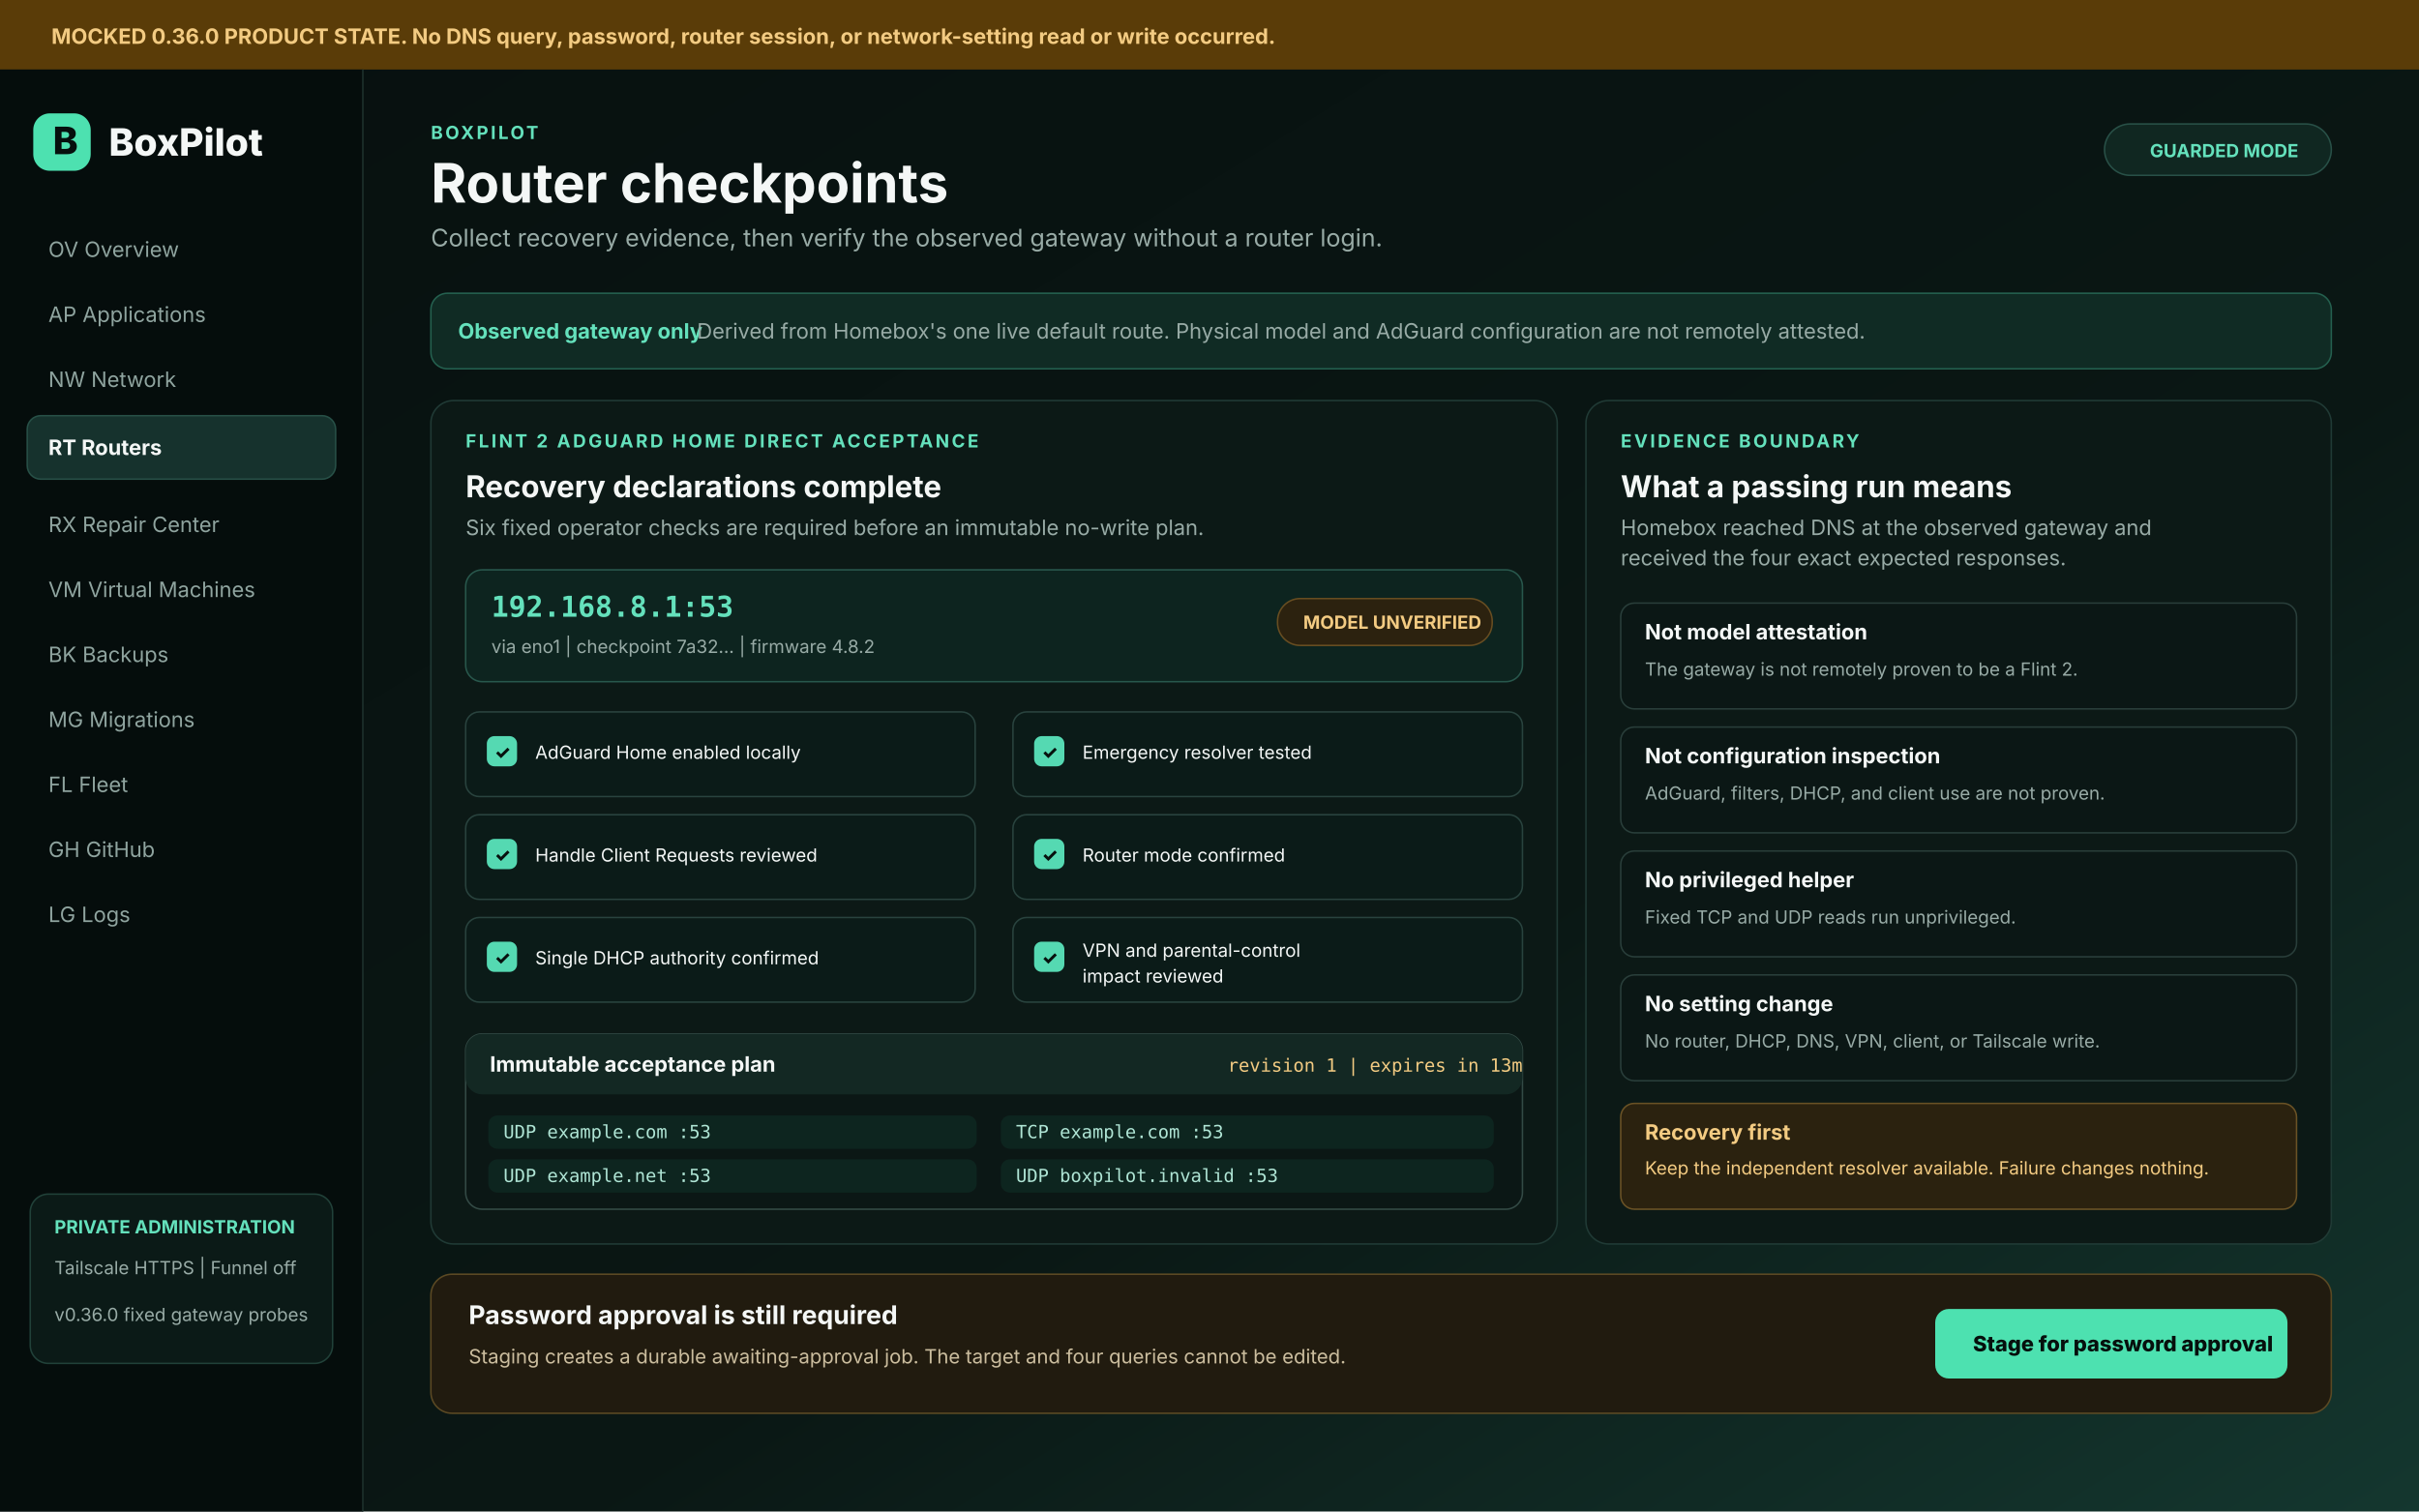
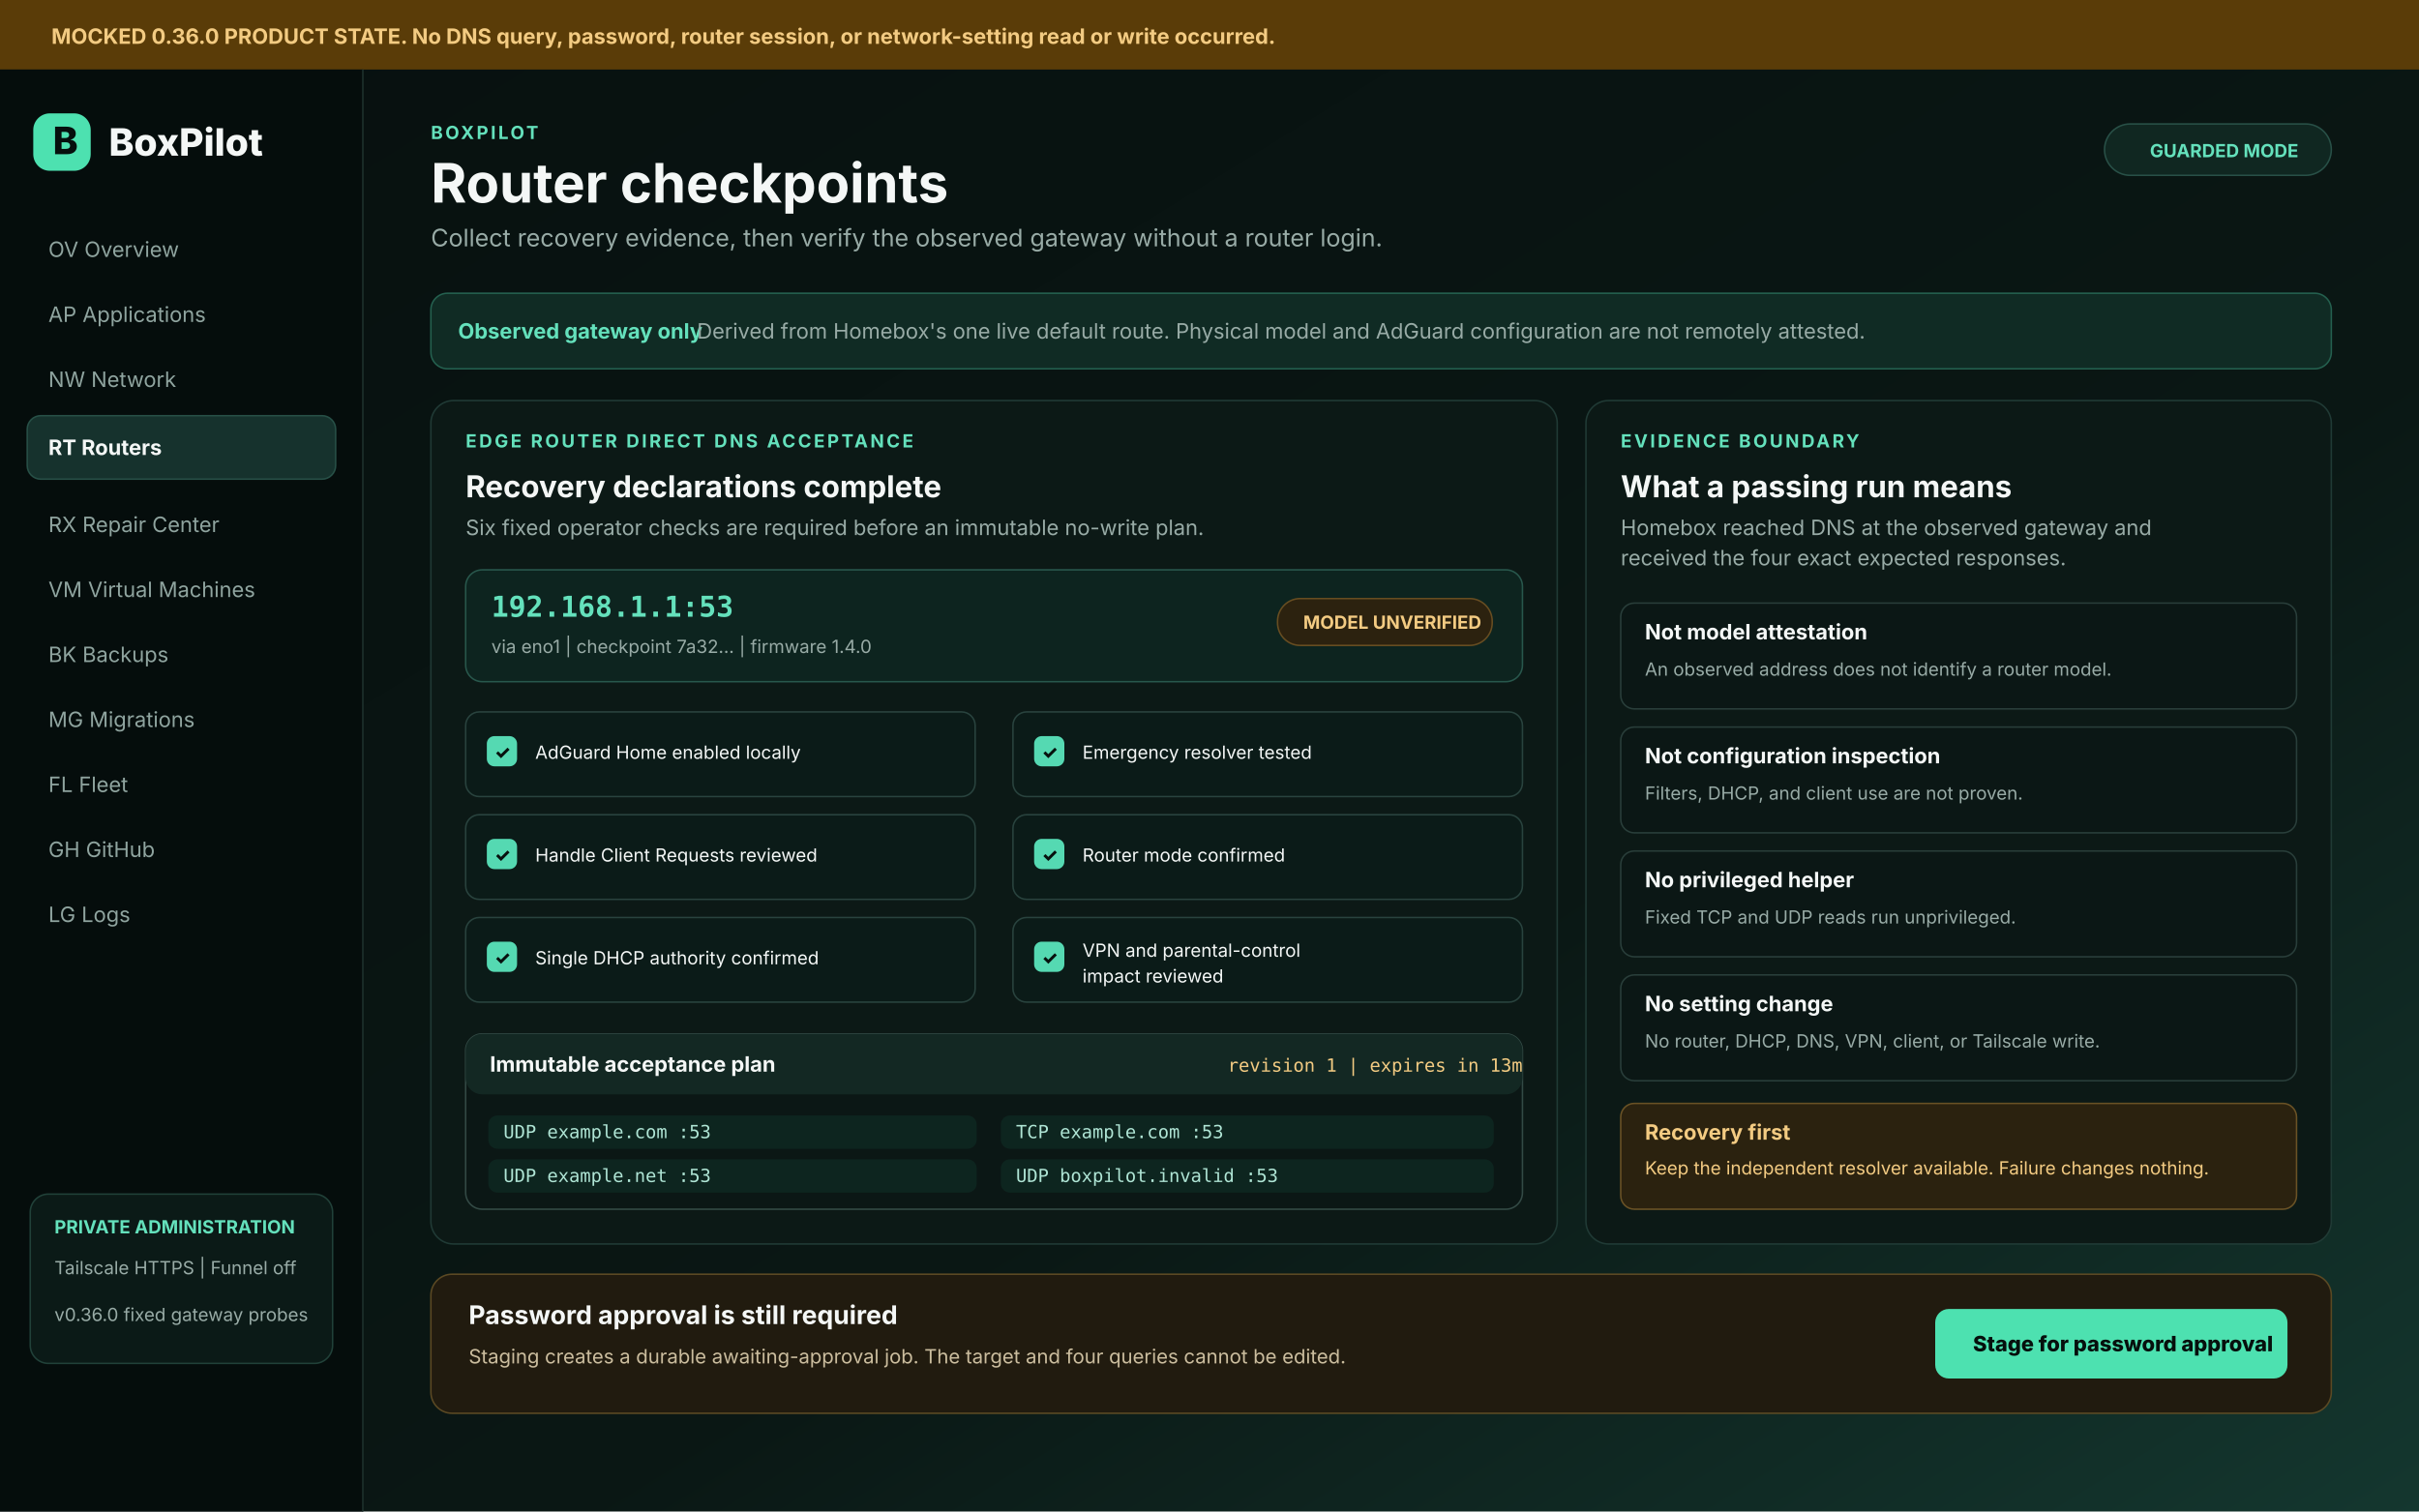
<svg xmlns="http://www.w3.org/2000/svg" width="1600" height="1000" viewBox="0 0 1600 1000">
  <defs>
    <linearGradient id="bg" x1="0" y1="0" x2="1" y2="1">
      <stop stop-color="#07100f" />
      <stop offset="0.62" stop-color="#0a1714" />
      <stop offset="1" stop-color="#14372f" />
    </linearGradient>
    <style>
      .sans{font-family:Inter,Arial,sans-serif}.mono{font-family:Menlo,Consolas,monospace}.muted{fill:#98aba6}.mint{fill:#64e1bc}.white{fill:#f4f7f6}.amber{fill:#f3cb82}.small{font-size:14px}.tiny{font-size:12px}.label{font-size:12px;font-weight:700;letter-spacing:1.6px}.title{font-size:36px;font-weight:750}.head{font-size:20px;font-weight:700}.strong{font-weight:700}
    </style>
  </defs>
  <rect width="1600" height="1000" fill="url(#bg)" />
  <rect width="1600" height="46" fill="#5a3c08" />
  <text x="34" y="29" class="sans amber small strong">MOCKED 0.36.0 PRODUCT STATE. No DNS query, password, router session, or network-setting read or write occurred.</text>
  <rect x="0" y="46" width="240" height="954" fill="#050c0b" opacity=".96" />
  <line x1="240" y1="46" x2="240" y2="1000" stroke="#1d302d" />
  <rect x="22" y="75" width="38" height="38" rx="11" fill="#4de1b0" />
  <text x="35" y="102" class="sans" font-size="25" font-weight="800" fill="#06100e">B</text>
  <text x="72" y="103" class="sans white" font-size="25" font-weight="800">BoxPilot</text>
  <g class="sans" font-size="14" fill="#8fa49f">
    <text x="32" y="170">OV  Overview</text>
    <text x="32" y="213">AP  Applications</text>
    <text x="32" y="256">NW  Network</text>
  </g>
  <rect x="18" y="275" width="204" height="42" rx="9" fill="#16322d" stroke="#275047" />
  <text x="32" y="301" class="sans white small strong">RT  Routers</text>
  <g class="sans" font-size="14" fill="#8fa49f">
    <text x="32" y="352">RX  Repair Center</text>
    <text x="32" y="395">VM  Virtual Machines</text>
    <text x="32" y="438">BK  Backups</text>
    <text x="32" y="481">MG  Migrations</text>
    <text x="32" y="524">FL  Fleet</text>
    <text x="32" y="567">GH  GitHub</text>
    <text x="32" y="610">LG  Logs</text>
  </g>
  <rect x="20" y="790" width="200" height="112" rx="12" fill="#0b1a17" stroke="#214139" />
  <text x="36" y="816" class="sans mint tiny strong">PRIVATE ADMINISTRATION</text>
  <text x="36" y="843" class="sans muted tiny">Tailscale HTTPS | Funnel off</text>
  <text x="36" y="874" class="sans muted tiny">v0.36.0 fixed gateway probes</text>
  <text x="285" y="92" class="sans mint label">BOXPILOT</text>
  <text x="285" y="134" class="sans white title">Router checkpoints</text>
  <text x="285" y="163" class="sans muted" font-size="16">Collect recovery evidence, then verify the observed gateway without a router login.</text>
  <rect x="1392" y="82" width="150" height="34" rx="17" fill="#102721" stroke="#285047" />
  <text x="1422" y="104" class="sans mint tiny strong">GUARDED MODE</text>
  <rect x="285" y="194" width="1257" height="50" rx="11" fill="#102b24" stroke="#24604f" />
  <text x="303" y="224" class="sans mint small strong">Observed gateway only</text>
  <text x="461" y="224" class="sans muted small">Derived from Homebox's one live default route. Physical model and AdGuard configuration are not remotely attested.</text>
  <rect x="285" y="265" width="745" height="558" rx="15" fill="#0c1916" stroke="#203a35" />
-   <text x="308" y="296" class="sans mint label">FLINT 2 ADGUARD HOME DIRECT ACCEPTANCE</text>
+   <text x="308" y="296" class="sans mint label">EDGE ROUTER DIRECT DNS ACCEPTANCE</text>
  <text x="308" y="329" class="sans white head">Recovery declarations complete</text>
  <text x="308" y="354" class="sans muted small">Six fixed operator checks are required before an immutable no-write plan.</text>
  <rect x="308" y="377" width="699" height="74" rx="11" fill="#0d241f" stroke="#28574c" />
-   <text x="325" y="408" class="mono mint" font-size="19" font-weight="700">192.168.8.1:53</text>
-   <text x="325" y="432" class="sans muted tiny">via eno1 | checkpoint 7a32... | firmware 4.8.2</text>
+   <text x="325" y="408" class="mono mint" font-size="19" font-weight="700">192.168.1.1:53</text>
+   <text x="325" y="432" class="sans muted tiny">via eno1 | checkpoint 7a32... | firmware 1.4.0</text>
  <rect x="845" y="396" width="142" height="31" rx="15" fill="#2c220f" stroke="#674d21" />
  <text x="862" y="416" class="sans amber tiny strong">MODEL UNVERIFIED</text>
  <g class="sans white tiny">
    <rect x="308" y="471" width="337" height="56" rx="9" fill="#0b1b18" stroke="#29433e" />
    <rect x="322" y="487" width="20" height="20" rx="5" fill="#55d9b2" />
    <text x="327" y="502" fill="#07110e" font-weight="800">✓</text>
    <text x="354" y="502">AdGuard Home enabled locally</text>
    <rect x="670" y="471" width="337" height="56" rx="9" fill="#0b1b18" stroke="#29433e" />
    <rect x="684" y="487" width="20" height="20" rx="5" fill="#55d9b2" />
    <text x="689" y="502" fill="#07110e" font-weight="800">✓</text>
    <text x="716" y="502">Emergency resolver tested</text>
    <rect x="308" y="539" width="337" height="56" rx="9" fill="#0b1b18" stroke="#29433e" />
    <rect x="322" y="555" width="20" height="20" rx="5" fill="#55d9b2" />
    <text x="327" y="570" fill="#07110e" font-weight="800">✓</text>
    <text x="354" y="570">Handle Client Requests reviewed</text>
    <rect x="670" y="539" width="337" height="56" rx="9" fill="#0b1b18" stroke="#29433e" />
    <rect x="684" y="555" width="20" height="20" rx="5" fill="#55d9b2" />
    <text x="689" y="570" fill="#07110e" font-weight="800">✓</text>
    <text x="716" y="570">Router mode confirmed</text>
    <rect x="308" y="607" width="337" height="56" rx="9" fill="#0b1b18" stroke="#29433e" />
    <rect x="322" y="623" width="20" height="20" rx="5" fill="#55d9b2" />
    <text x="327" y="638" fill="#07110e" font-weight="800">✓</text>
    <text x="354" y="638">Single DHCP authority confirmed</text>
    <rect x="670" y="607" width="337" height="56" rx="9" fill="#0b1b18" stroke="#29433e" />
    <rect x="684" y="623" width="20" height="20" rx="5" fill="#55d9b2" />
    <text x="689" y="638" fill="#07110e" font-weight="800">✓</text>
    <text x="716" y="633">VPN and parental-control</text>
    <text x="716" y="650">impact reviewed</text>
  </g>
  <rect x="308" y="684" width="699" height="116" rx="11" fill="#0b1715" stroke="#334a45" />
  <rect x="308" y="684" width="699" height="40" rx="11" fill="#132823" />
  <text x="324" y="709" class="sans white small strong">Immutable acceptance plan</text>
  <text x="812" y="709" class="mono amber tiny">revision 1 | expires in 13m</text>
  <g class="mono" font-size="12" fill="#afe5d5">
    <rect x="323" y="738" width="323" height="22" rx="6" fill="#0d251f" />
    <text x="333" y="753">UDP example.com :53</text>
    <rect x="662" y="738" width="326" height="22" rx="6" fill="#0d251f" />
    <text x="672" y="753">TCP example.com :53</text>
    <rect x="323" y="767" width="323" height="22" rx="6" fill="#0d251f" />
    <text x="333" y="782">UDP example.net :53</text>
    <rect x="662" y="767" width="326" height="22" rx="6" fill="#0d251f" />
    <text x="672" y="782">UDP boxpilot.invalid :53</text>
  </g>
  <rect x="1049" y="265" width="493" height="558" rx="15" fill="#0c1916" stroke="#203a35" />
  <text x="1072" y="296" class="sans mint label">EVIDENCE BOUNDARY</text>
  <text x="1072" y="329" class="sans white head">What a passing run means</text>
  <text x="1072" y="354" class="sans muted small">Homebox reached DNS at the observed gateway and</text>
  <text x="1072" y="374" class="sans muted small">received the four exact expected responses.</text>
  <g class="sans">
    <rect x="1072" y="399" width="447" height="70" rx="9" fill="#0b1715" stroke="#293e3a" />
    <text x="1088" y="423" class="white small strong">Not model attestation</text>
-     <text x="1088" y="447" class="muted tiny">The gateway is not remotely proven to be a Flint 2.</text>
+     <text x="1088" y="447" class="muted tiny">An observed address does not identify a router model.</text>
    <rect x="1072" y="481" width="447" height="70" rx="9" fill="#0b1715" stroke="#293e3a" />
    <text x="1088" y="505" class="white small strong">Not configuration inspection</text>
-     <text x="1088" y="529" class="muted tiny">AdGuard, filters, DHCP, and client use are not proven.</text>
+     <text x="1088" y="529" class="muted tiny">Filters, DHCP, and client use are not proven.</text>
    <rect x="1072" y="563" width="447" height="70" rx="9" fill="#0b1715" stroke="#293e3a" />
    <text x="1088" y="587" class="white small strong">No privileged helper</text>
    <text x="1088" y="611" class="muted tiny">Fixed TCP and UDP reads run unprivileged.</text>
    <rect x="1072" y="645" width="447" height="70" rx="9" fill="#0b1715" stroke="#293e3a" />
    <text x="1088" y="669" class="white small strong">No setting change</text>
    <text x="1088" y="693" class="muted tiny">No router, DHCP, DNS, VPN, client, or Tailscale write.</text>
  </g>
  <rect x="1072" y="730" width="447" height="70" rx="9" fill="#2b220f" stroke="#6a5225" />
  <text x="1088" y="754" class="sans amber small strong">Recovery first</text>
  <text x="1088" y="777" class="sans amber tiny">Keep the independent resolver available. Failure changes nothing.</text>
  <rect x="285" y="843" width="1257" height="92" rx="14" fill="#211b0f" stroke="#5b4923" />
  <text x="310" y="876" class="sans white" font-size="17" font-weight="700">Password approval is still required</text>
  <text x="310" y="902" class="sans" font-size="13" fill="#cbbd9e">Staging creates a durable awaiting-approval job. The target and four queries cannot be edited.</text>
  <rect x="1280" y="866" width="233" height="46" rx="9" fill="#4de1b0" />
  <text x="1305" y="894" class="sans" font-size="14" font-weight="800" fill="#06100d">Stage for password approval</text>
</svg>
